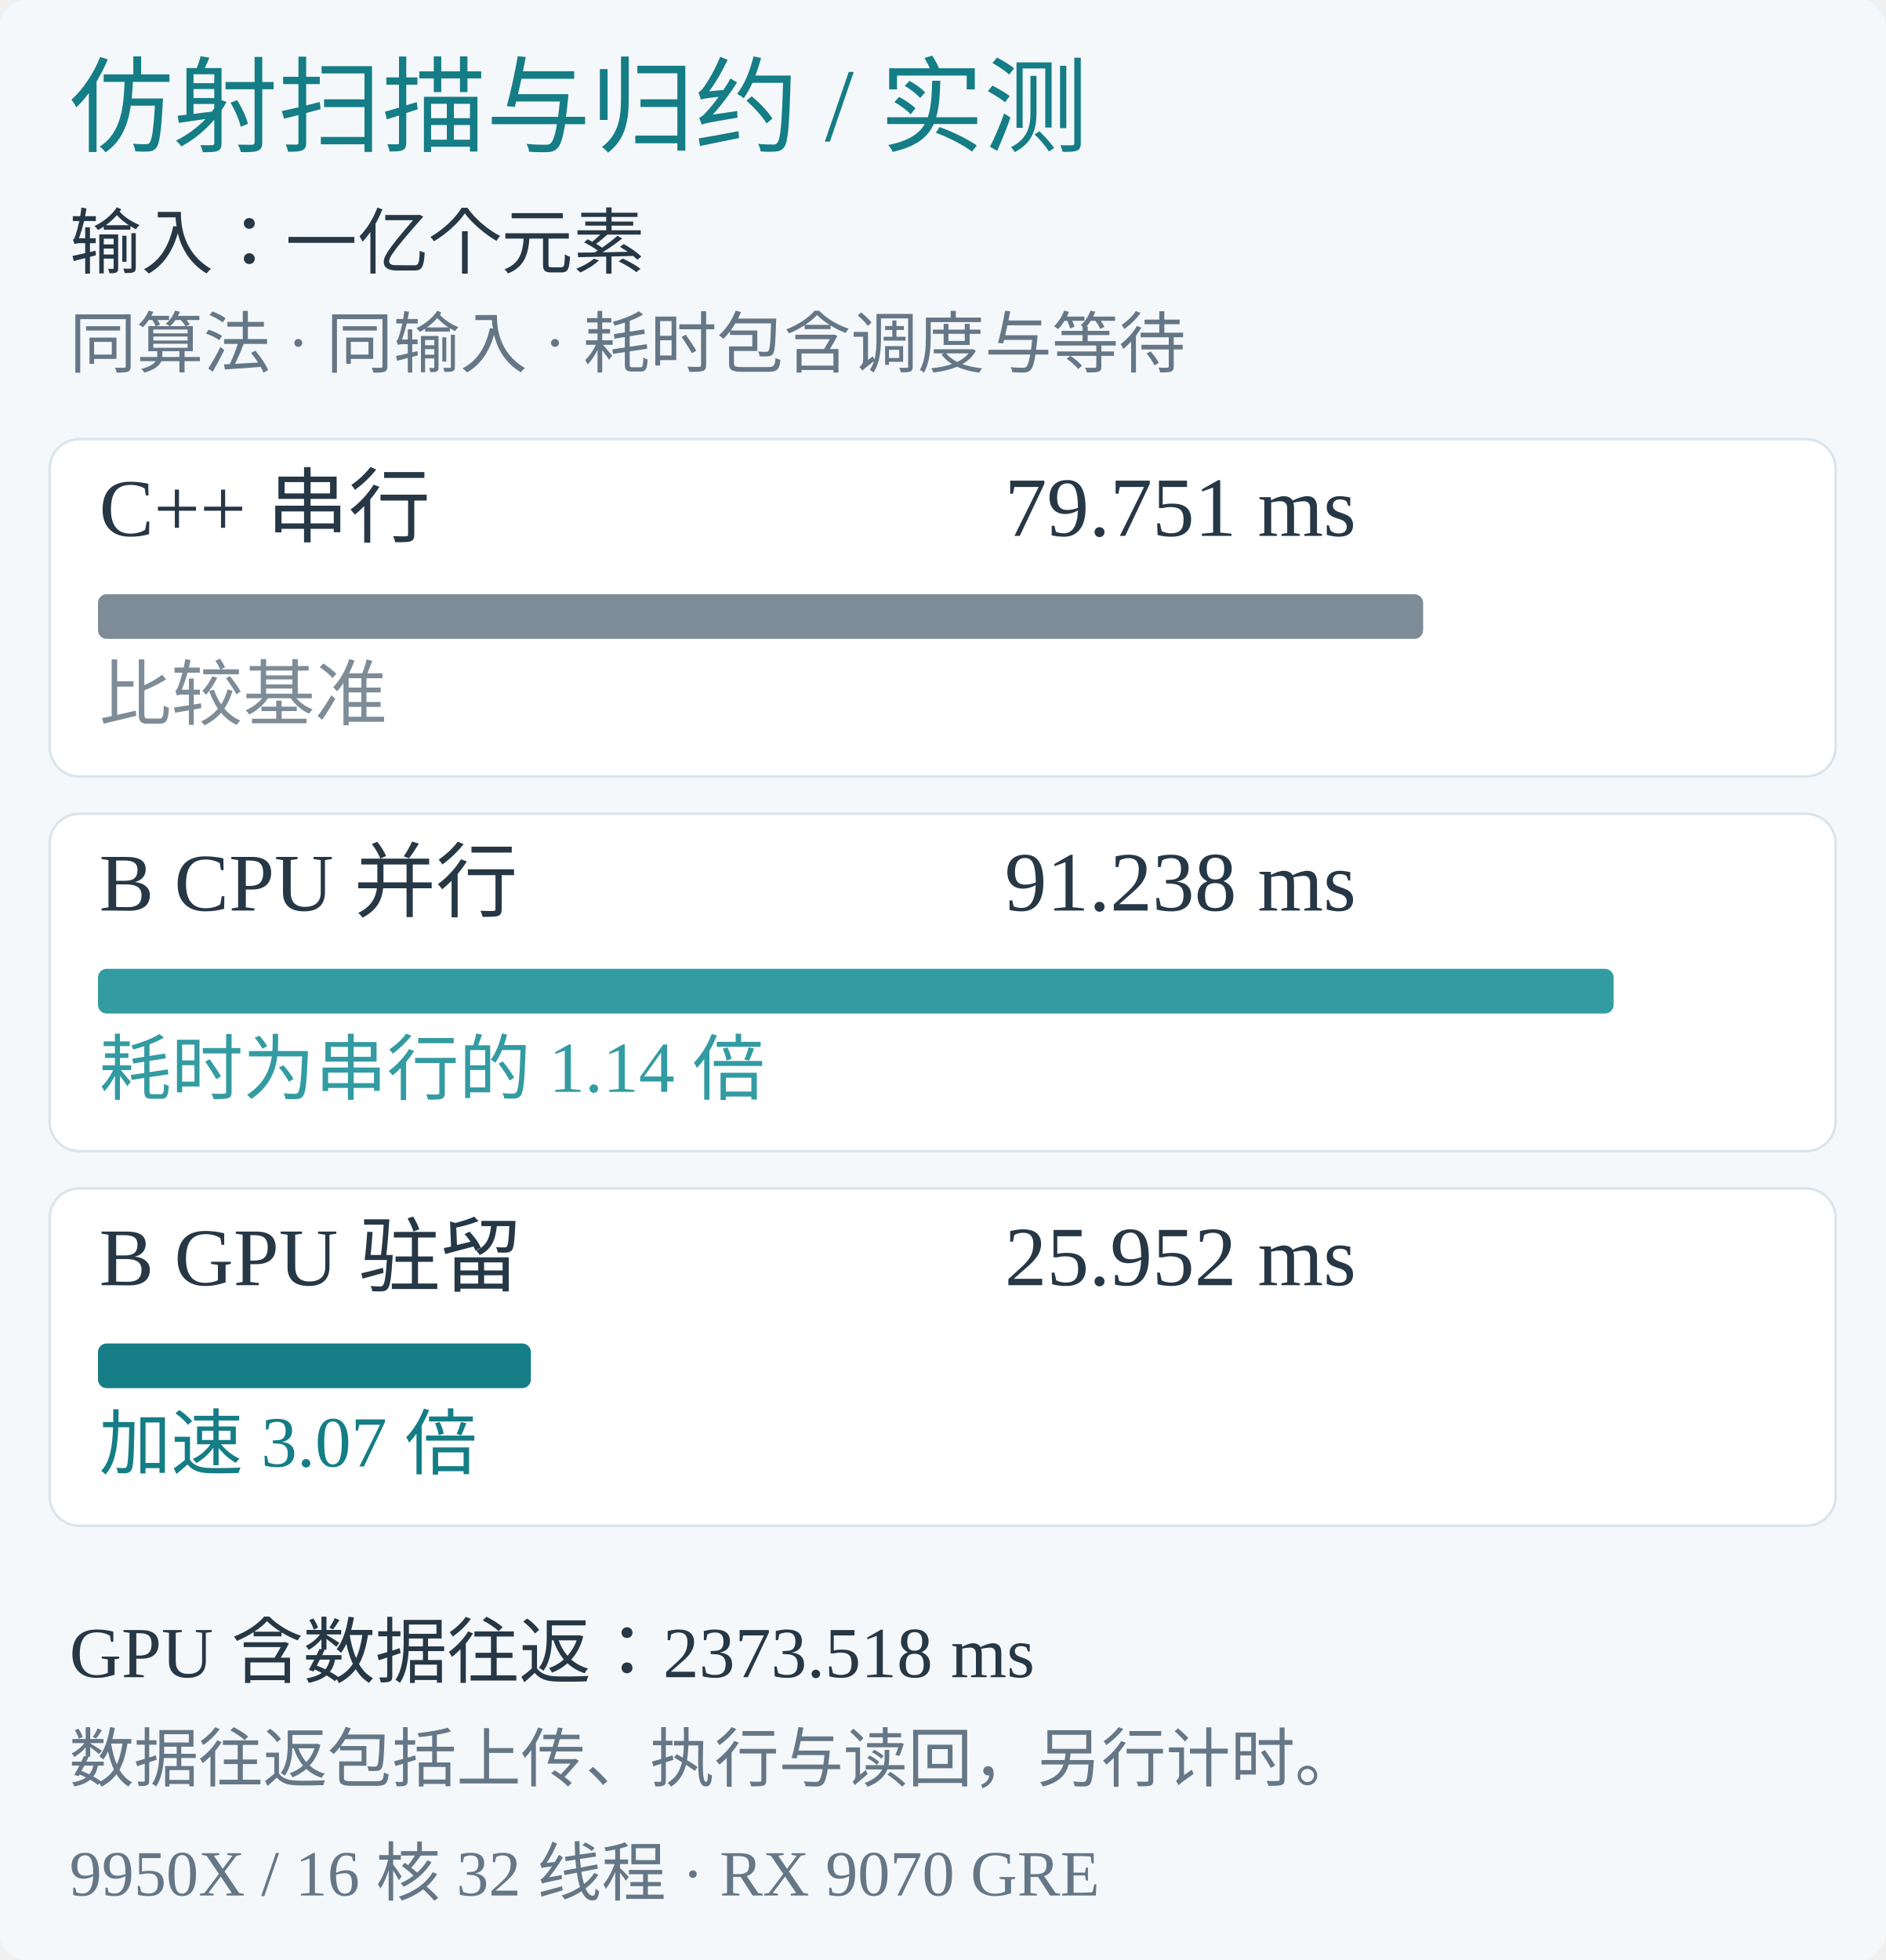
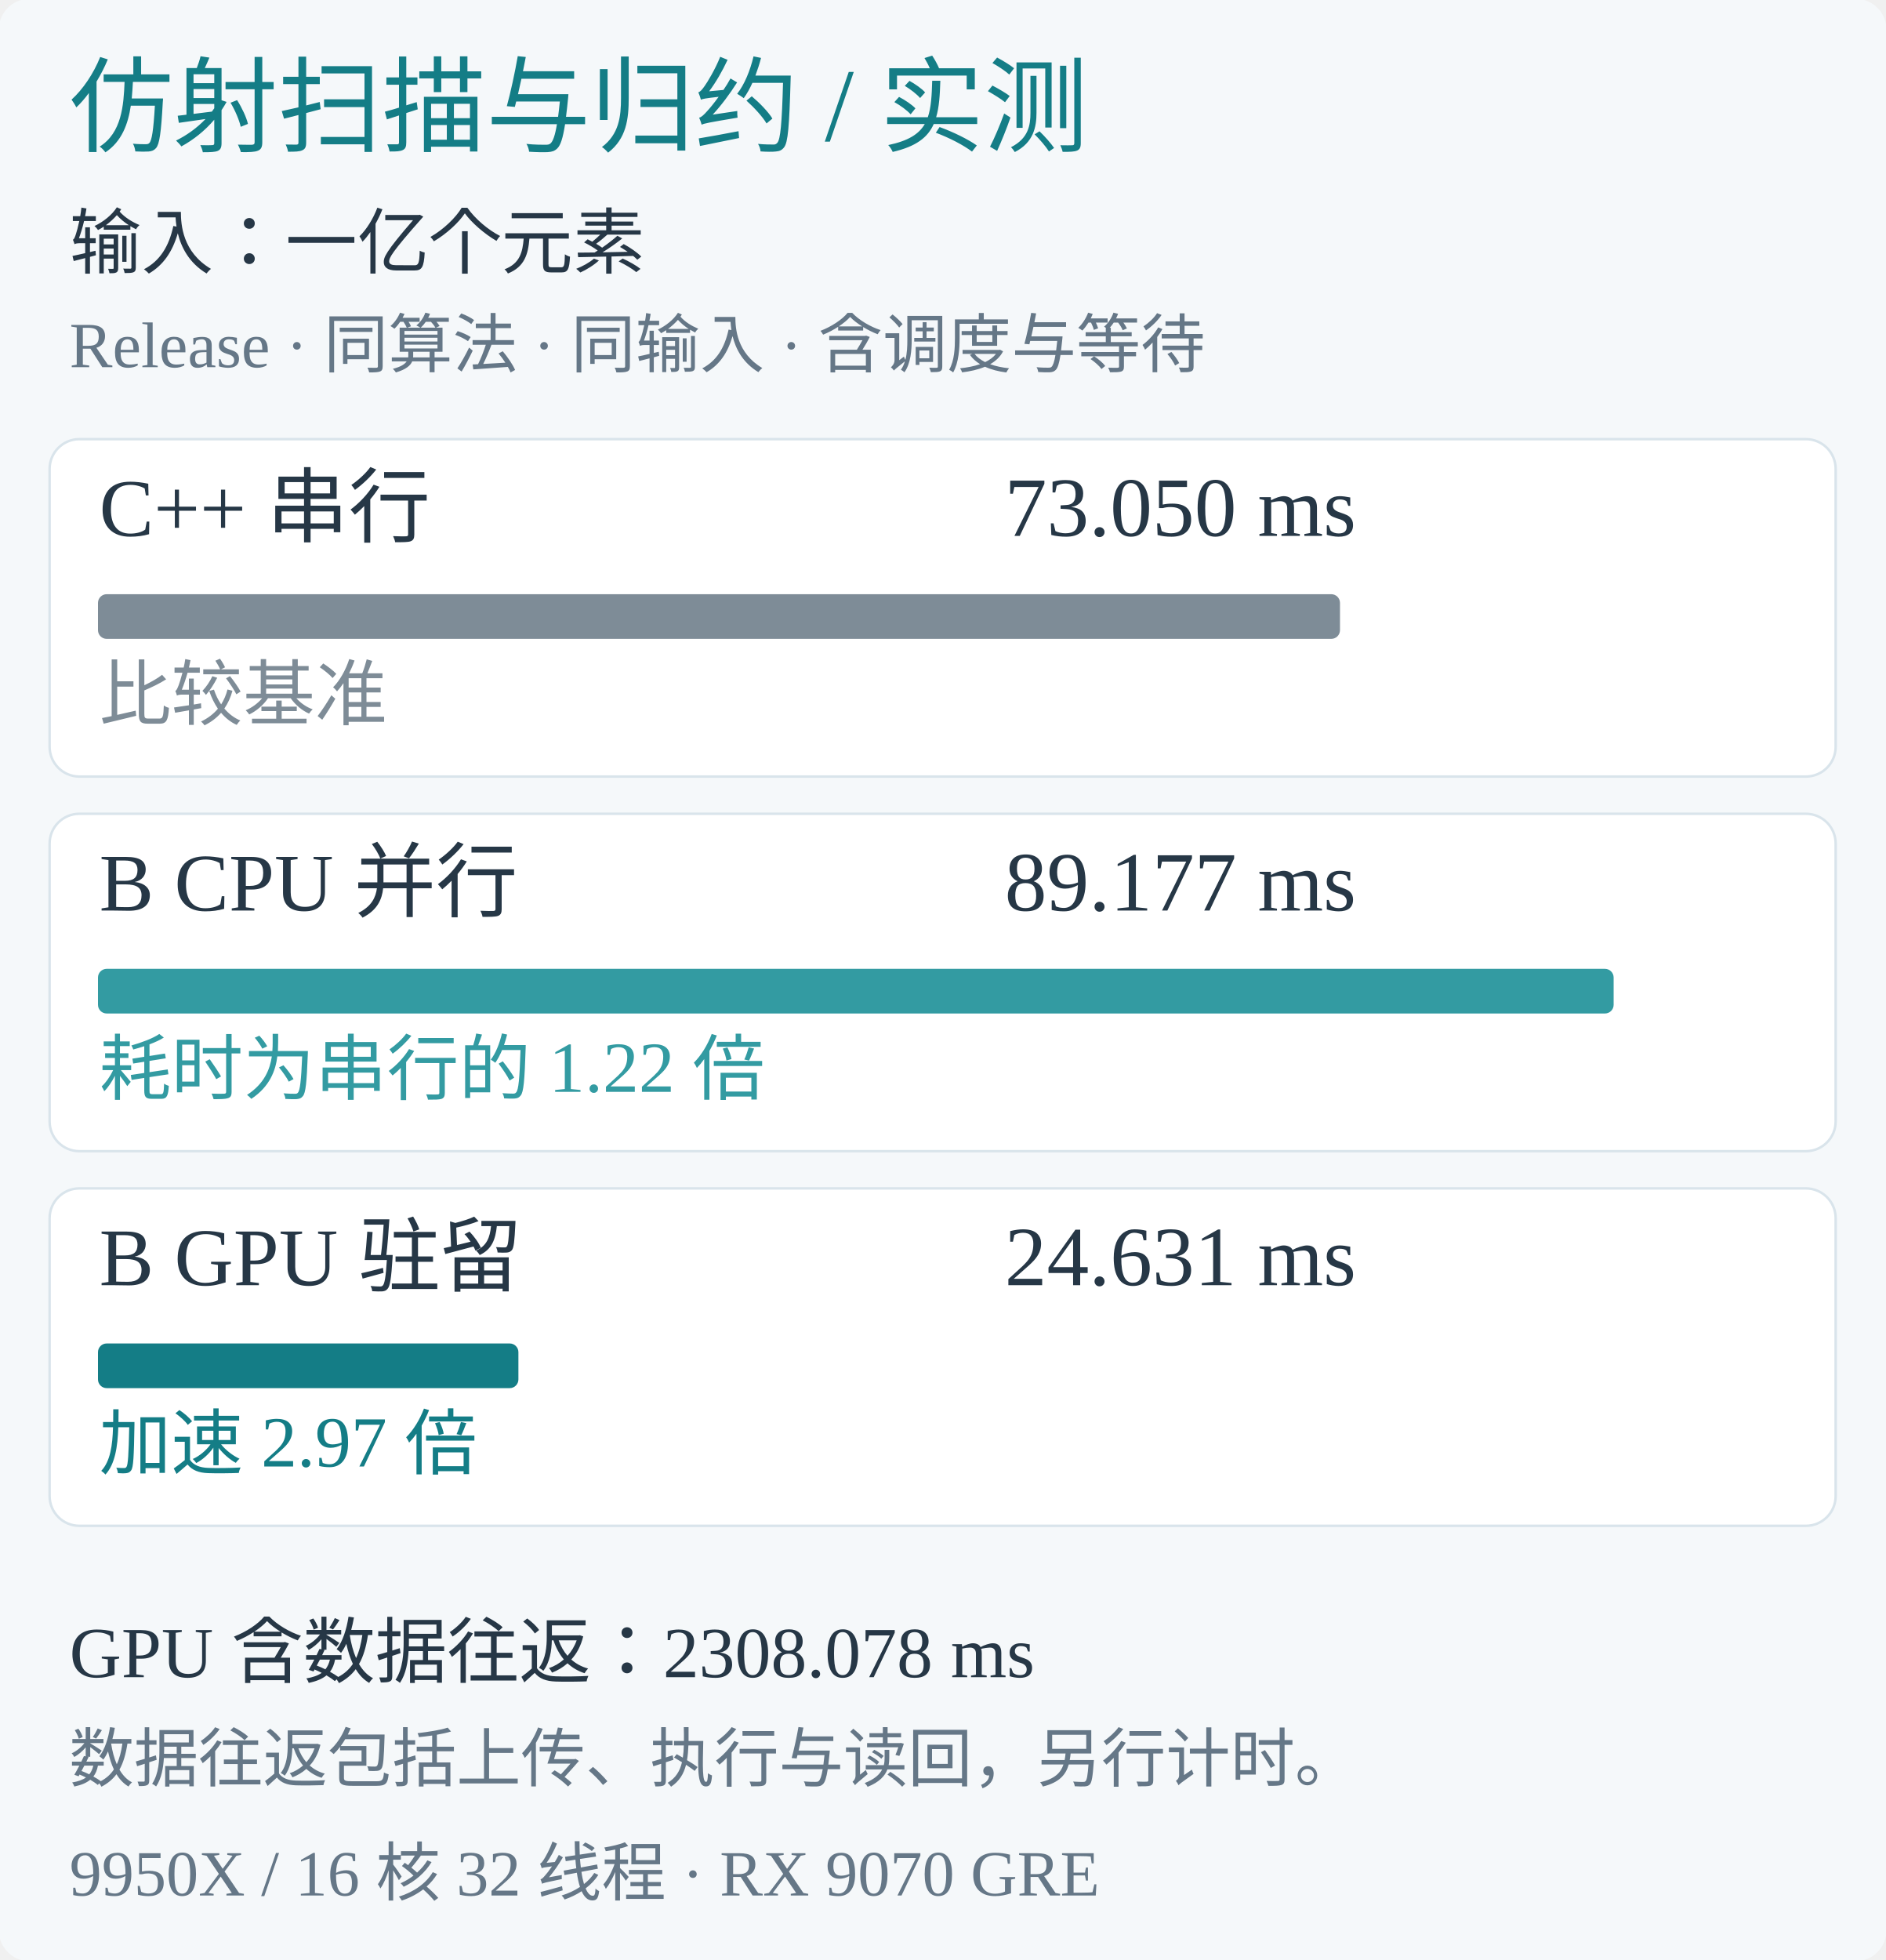
<svg xmlns="http://www.w3.org/2000/svg" width="760" height="790">
  <rect x="0" y="0" width="760" height="790" rx="12" fill="#f5f8fa" stroke="#f5f8fa" />
  <text x="28" y="58" font-size="42" fill="#147d86">仿射扫描与归约 / 实测</text>
  <text x="28" y="108" font-size="29" fill="#263746">输入：一亿个元素</text>
-   <text x="28" y="148" font-size="27" fill="#657787">同算法 · 同输入 · 耗时包含调度与等待</text>
+   <text x="28" y="148" font-size="26" fill="#657787">Release · 同算法 · 同输入 · 含调度与等待</text>
  <rect x="20" y="177" width="720" height="136" rx="12" fill="#ffffff" stroke="#d9e4eb" />
  <text x="40" y="216" font-size="33" fill="#263746">C++ 串行</text>
-   <text x="405" y="216" font-size="34" fill="#263746">79.751 ms</text>
-   <rect x="40" y="240" width="533.203" height="17" rx="3" fill="#7e8c97" stroke="#7e8c97" />
+   <text x="405" y="216" font-size="34" fill="#263746">73.050 ms</text>
+   <rect x="40" y="240" width="499.684" height="17" rx="3" fill="#7e8c97" stroke="#7e8c97" />
  <text x="40" y="290" font-size="29" fill="#7e8c97">比较基准</text>
  <rect x="20" y="328" width="720" height="136" rx="12" fill="#ffffff" stroke="#d9e4eb" />
  <text x="40" y="367" font-size="33" fill="#263746">B CPU 并行</text>
-   <text x="405" y="367" font-size="34" fill="#263746">91.238 ms</text>
+   <text x="405" y="367" font-size="34" fill="#263746">89.177 ms</text>
  <rect x="40" y="391" width="610.0" height="17" rx="3" fill="#339ba2" stroke="#339ba2" />
-   <text x="40" y="441" font-size="29" fill="#339ba2">耗时为串行的 1.14 倍</text>
+   <text x="40" y="441" font-size="29" fill="#339ba2">耗时为串行的 1.22 倍</text>
  <rect x="20" y="479" width="720" height="136" rx="12" fill="#ffffff" stroke="#d9e4eb" />
  <text x="40" y="518" font-size="33" fill="#263746">B GPU 驻留</text>
-   <text x="405" y="518" font-size="34" fill="#263746">25.952 ms</text>
-   <rect x="40" y="542" width="173.511" height="17" rx="3" fill="#147d86" stroke="#147d86" />
-   <text x="40" y="592" font-size="29" fill="#147d86">加速 3.07 倍</text>
-   <text x="28" y="676" font-size="29" fill="#263746">GPU 含数据往返：2373.518 ms</text>
+   <text x="405" y="518" font-size="34" fill="#263746">24.631 ms</text>
+   <rect x="40" y="542" width="168.483" height="17" rx="3" fill="#147d86" stroke="#147d86" />
+   <text x="40" y="592" font-size="29" fill="#147d86">加速 2.97 倍</text>
+   <text x="28" y="676" font-size="29" fill="#263746">GPU 含数据往返：2308.078 ms</text>
  <text x="28" y="718" font-size="26" fill="#657787">数据往返包括上传、执行与读回，另行计时。</text>
  <text x="28" y="764" font-size="26" fill="#657787">9950X / 16 核 32 线程 · RX 9070 GRE</text>
</svg>
